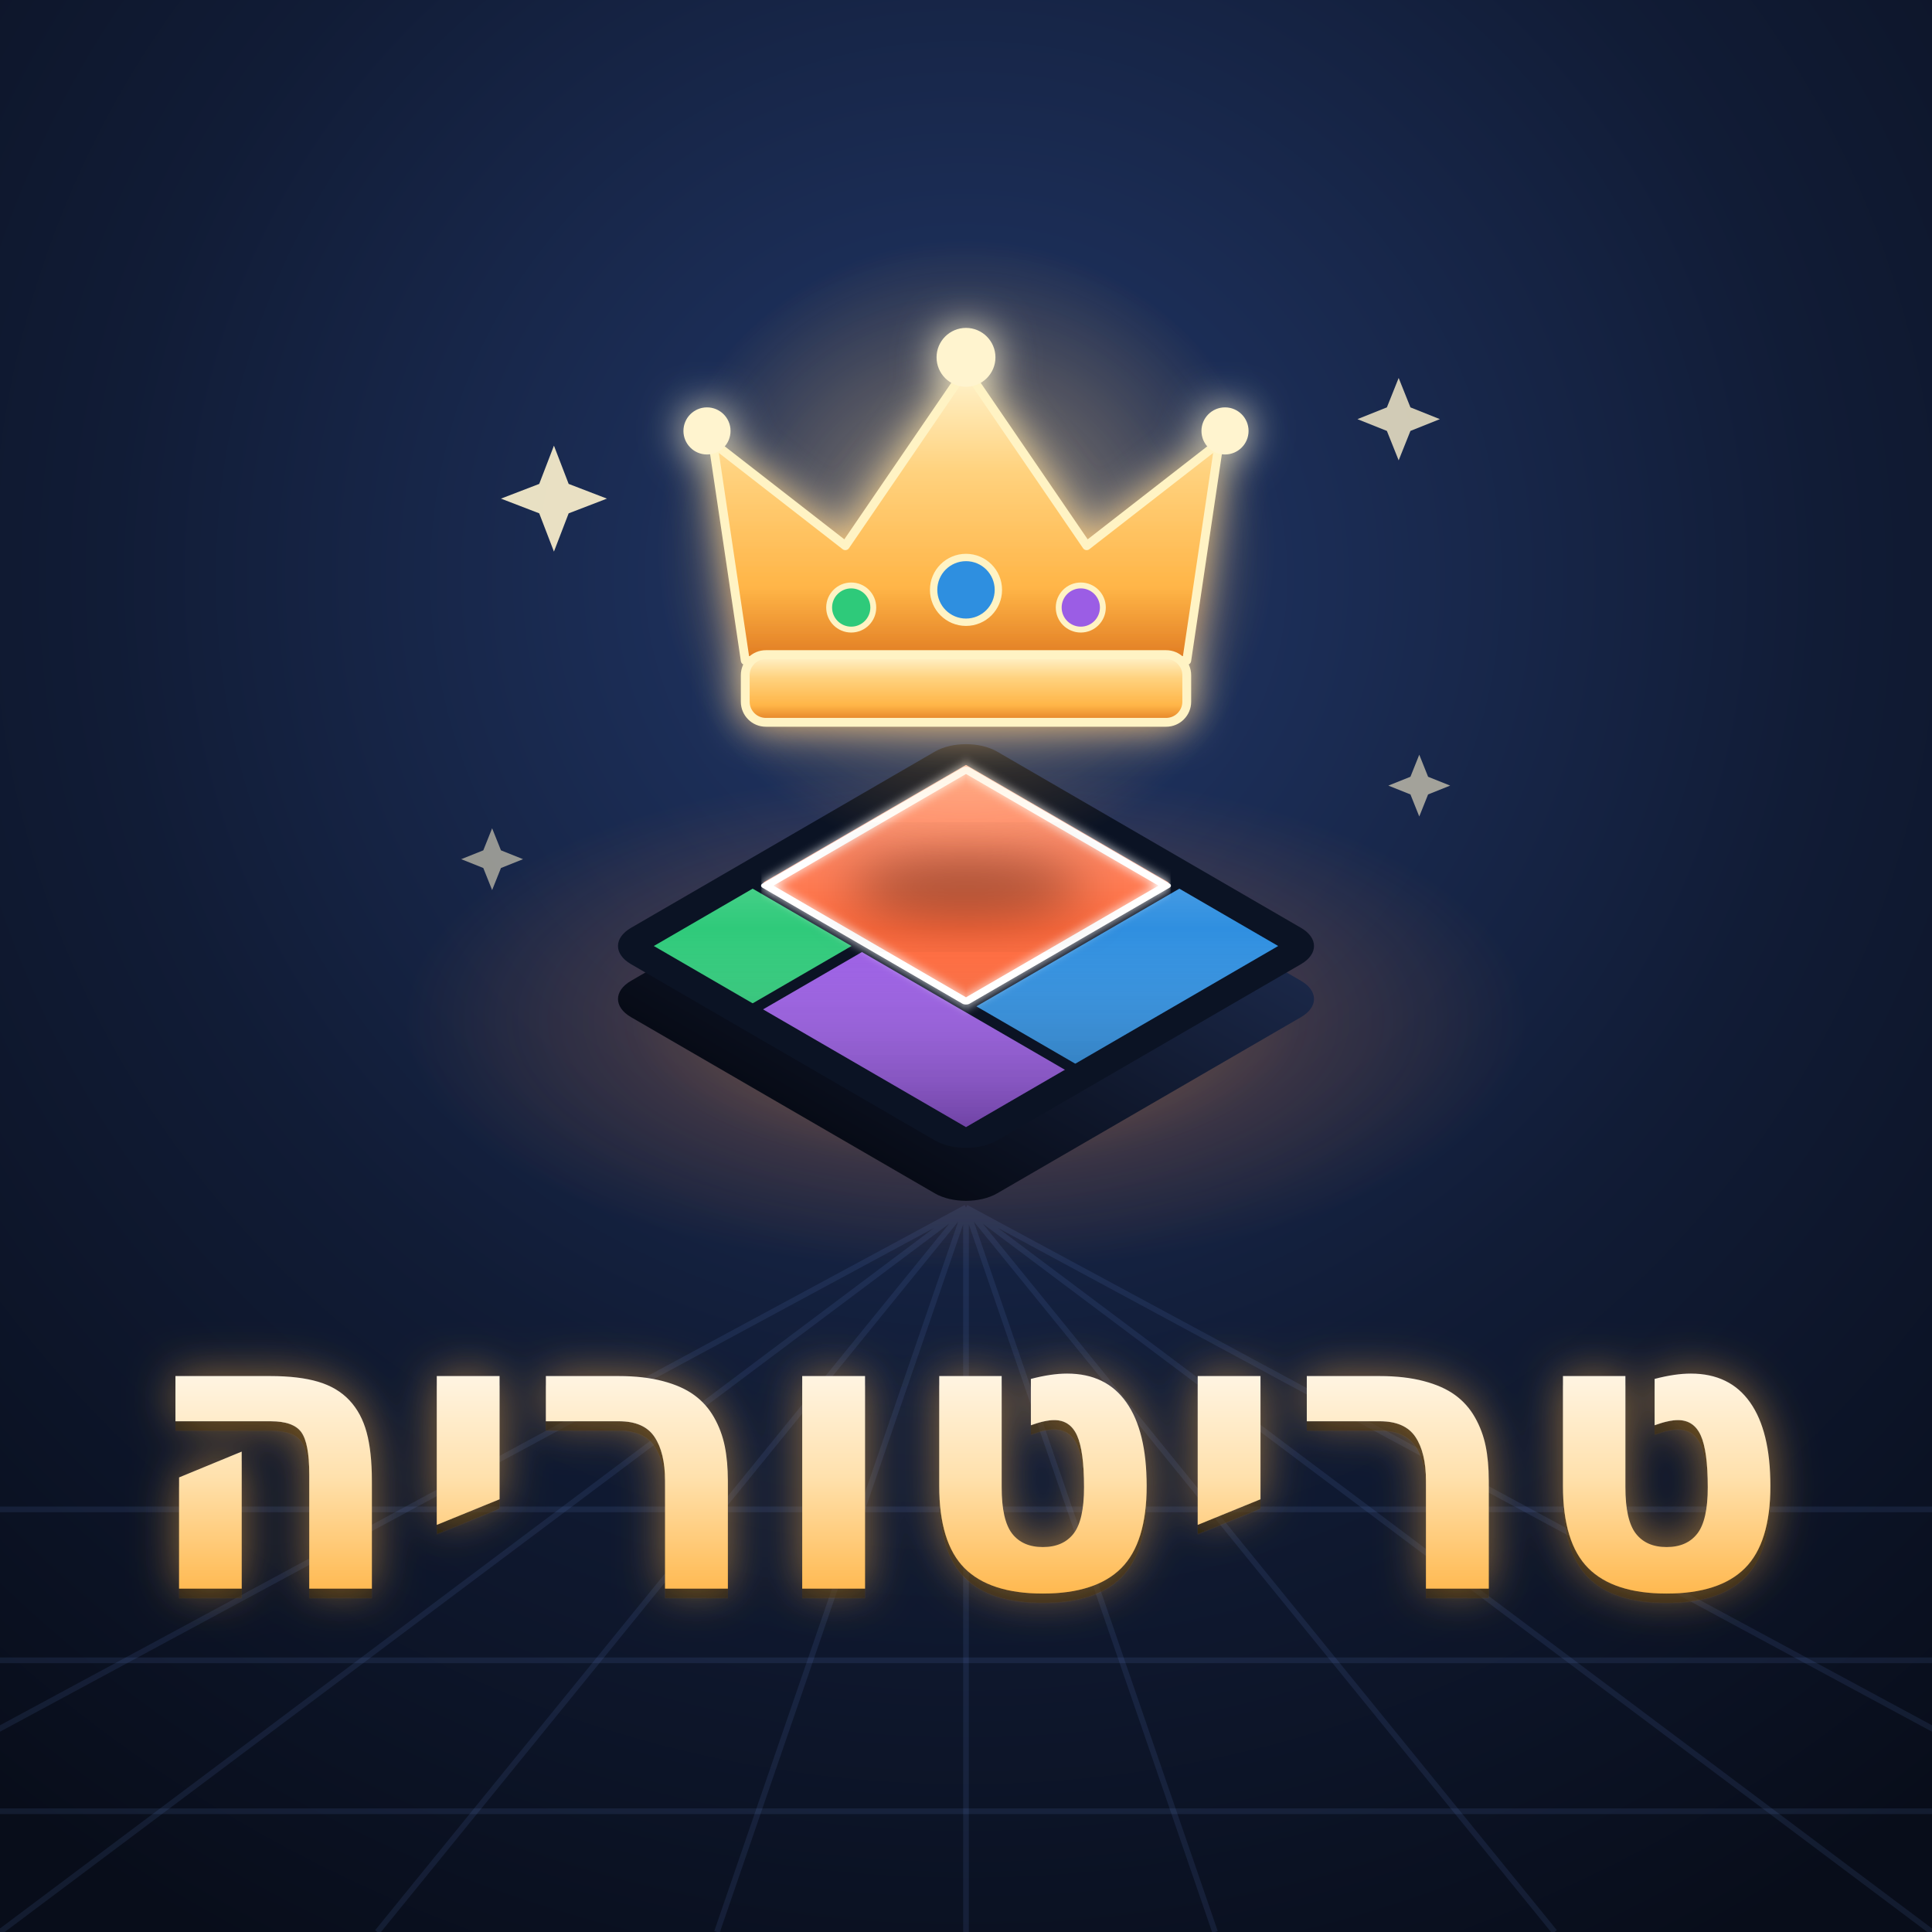
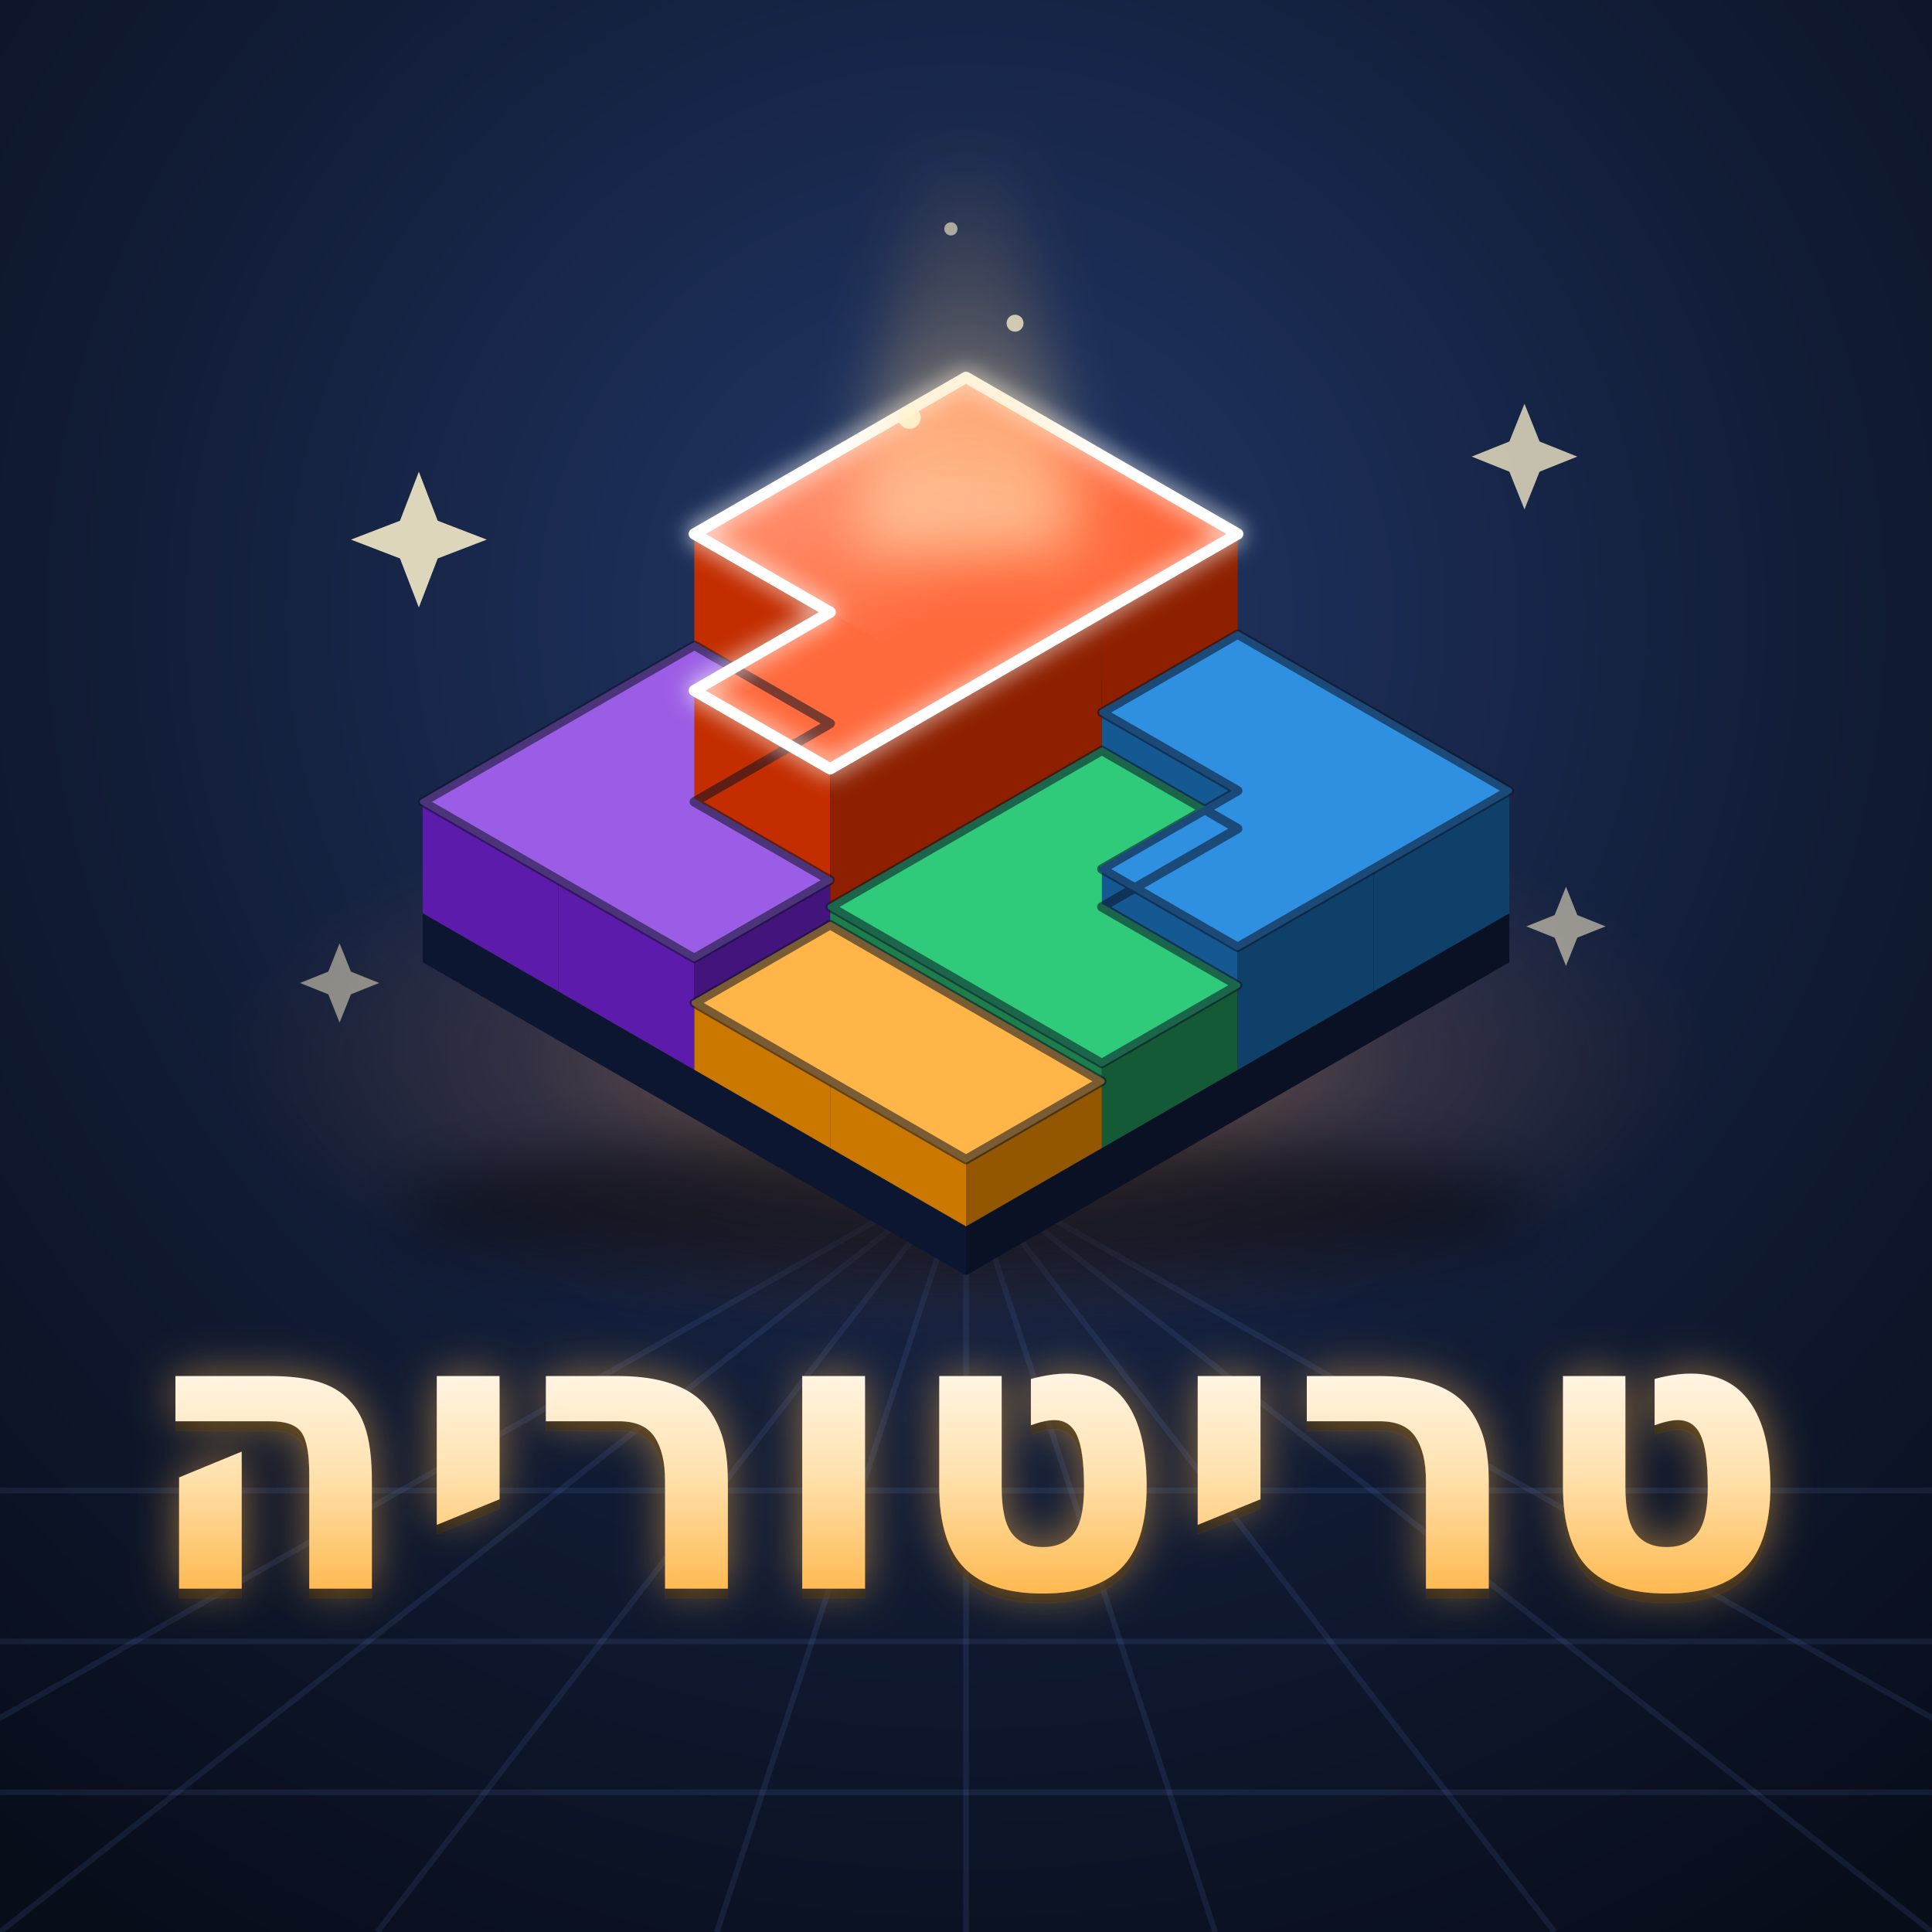
<svg xmlns="http://www.w3.org/2000/svg" viewBox="0 0 1024 1024">
  <defs>
-     <radialGradient id="bg" cx="50%" cy="30%" r="80%">
+     <radialGradient id="bg" cx="50%" cy="32%" r="80%">
      <stop offset="0" stop-color="#22386a" />
      <stop offset=".55" stop-color="#111c36" />
      <stop offset="1" stop-color="#080d1a" />
    </radialGradient>
    <radialGradient id="glow" cx="50%" cy="50%" r="50%">
-       <stop offset="0" stop-color="#ffb547" stop-opacity=".55" />
-       <stop offset=".6" stop-color="#ff8a3d" stop-opacity=".15" />
+       <stop offset="0" stop-color="#ffb547" stop-opacity=".5" />
+       <stop offset=".6" stop-color="#ff8a3d" stop-opacity=".12" />
      <stop offset="1" stop-color="#ff8a3d" stop-opacity="0" />
    </radialGradient>
-     <radialGradient id="halo" cx="50%" cy="50%" r="50%">
-       <stop offset="0" stop-color="#fff2d0" stop-opacity=".9" />
-       <stop offset=".35" stop-color="#ffcf7a" stop-opacity=".35" />
+     <linearGradient id="beam" x1="0" y1="1" x2="0" y2="0">
+       <stop offset="0" stop-color="#fff1c9" stop-opacity=".75" />
+       <stop offset=".5" stop-color="#ffcf7a" stop-opacity=".25" />
      <stop offset="1" stop-color="#ffb547" stop-opacity="0" />
-     </radialGradient>
-     <linearGradient id="gloss" x1="0" y1="0" x2="1" y2="1">
-       <stop offset="0" stop-color="#fff" stop-opacity=".42" />
-       <stop offset=".45" stop-color="#fff" stop-opacity="0" />
-       <stop offset="1" stop-color="#000" stop-opacity=".28" />
    </linearGradient>
-     <linearGradient id="gold" x1="0" y1="0" x2="0" y2="1">
-       <stop offset="0" stop-color="#fff4cf" />
-       <stop offset=".35" stop-color="#ffd27e" />
-       <stop offset=".75" stop-color="#ffb547" />
-       <stop offset="1" stop-color="#e07b22" />
+     <linearGradient id="topgloss" x1="0" y1="0" x2="1" y2="1">
+       <stop offset="0" stop-color="#fff" stop-opacity=".45" />
+       <stop offset=".6" stop-color="#fff" stop-opacity="0" />
    </linearGradient>
-     <linearGradient id="side" x1="0" y1="0" x2="0" y2="1">
-       <stop offset="0" stop-color="#1a2747" />
-       <stop offset="1" stop-color="#070b16" />
+     <linearGradient id="titlegrad" gradientUnits="userSpaceOnUse" x1="0" y1="700" x2="0" y2="850">
+       <stop offset="0" stop-color="#ffffff" />
+       <stop offset=".55" stop-color="#ffe1ad" />
+       <stop offset="1" stop-color="#ffb547" />
    </linearGradient>
    <filter id="soft" x="-50%" y="-50%" width="200%" height="200%">
-       <feGaussianBlur stdDeviation="18" />
+       <feGaussianBlur stdDeviation="16" />
    </filter>
    <filter id="lineglow" x="-20%" y="-20%" width="140%" height="140%">
-       <feGaussianBlur stdDeviation="5" result="b" />
+       <feGaussianBlur stdDeviation="6" result="b" />
      <feMerge>
        <feMergeNode in="b" />
        <feMergeNode in="SourceGraphic" />
      </feMerge>
    </filter>
-     <filter id="crownglow" x="-50%" y="-50%" width="200%" height="200%">
-       <feGaussianBlur stdDeviation="14" result="b" />
-       <feMerge>
-         <feMergeNode in="b" />
-         <feMergeNode in="SourceGraphic" />
-       </feMerge>
-     </filter>
-     <linearGradient id="titlegrad" gradientUnits="userSpaceOnUse" x1="0" y1="700" x2="0" y2="850">
-       <stop offset="0" stop-color="#ffffff" />
-       <stop offset=".55" stop-color="#ffe1ad" />
-       <stop offset="1" stop-color="#ffb547" />
-     </linearGradient>
    <filter id="titleglow" x="-20%" y="-40%" width="140%" height="180%">
      <feGaussianBlur in="SourceAlpha" stdDeviation="12" result="b" />
      <feFlood flood-color="#ffb547" flood-opacity=".55" />
      <feComposite in2="b" operator="in" result="g" />
      <feOffset in="SourceAlpha" dy="5" result="o" />
      <feFlood flood-color="#1a0d00" flood-opacity=".55" />
      <feComposite in2="o" operator="in" result="sh" />
      <feMerge>
        <feMergeNode in="g" />
        <feMergeNode in="sh" />
        <feMergeNode in="SourceGraphic" />
      </feMerge>
    </filter>
  </defs>
  <rect width="1024" height="1024" fill="url(#bg)" />
  <g stroke="#7aa2ff" stroke-opacity=".10" stroke-width="3" fill="none">
-     <path d="M512 640L-200 1024M512 640L0 1024M512 640L200 1024M512 640L380 1024M512 640L512 1024M512 640L644 1024M512 640L824 1024M512 640L1024 1024M512 640L1224 1024" />
-     <path d="M0 800H1024M0 880H1024M0 960H1024" />
+     <path d="M512 620L-200 1024M512 620L0 1024M512 620L200 1024M512 620L380 1024M512 620L512 1024M512 620L644 1024M512 620L824 1024M512 620L1024 1024M512 620L1224 1024" />
+     <path d="M0 790H1024M0 870H1024M0 950H1024" />
  </g>
-   <g transform="translate(512 400) scale(.78) translate(-512 -470)">
-     <ellipse cx="512" cy="650" rx="380" ry="170" fill="url(#glow)" />
-     <g transform="translate(512 636) scale(1 .58) rotate(45) translate(-170 -170)">
-       <rect x="-6" y="-6" width="352" height="352" rx="30" fill="url(#side)" />
-     </g>
-     <g transform="translate(512 600) scale(1 .58) rotate(45) translate(-170 -170)">
-       <rect x="-6" y="-6" width="352" height="352" rx="30" fill="#0b1324" />
-       <g transform="translate(20 20)">
-         <path d="M0 0H200V200H0Z" fill="#ff6a3d" />
-         <path d="M200 0H300V200H200Z" fill="#2f8fe0" />
-         <path d="M0 200H100V300H0Z" fill="#2fca7a" />
-         <path d="M100 200H300V300H100Z" fill="#9b5de5" />
-         <rect width="300" height="300" fill="url(#gloss)" />
-         <path d="M200 0V200M0 200H300M100 200V300" stroke="#0b1324" stroke-width="10" stroke-linecap="round" />
-         <path d="M4 4H196V196H4Z" fill="none" stroke="#fff" stroke-width="7" stroke-linejoin="round" filter="url(#lineglow)" />
-       </g>
-     </g>
-     <ellipse cx="512" cy="560" rx="80" ry="22" fill="#000" opacity=".35" filter="url(#soft)" />
-     <circle cx="512" cy="330" r="210" fill="url(#halo)" />
-     <g filter="url(#crownglow)" transform="translate(512 336)">
-       <path d="M-150 70L-172 -78L-82 -8L0 -128L82 -8L172 -78L150 70Z" fill="url(#gold)" stroke="#fff3c4" stroke-width="6" stroke-linejoin="round" />
-       <rect x="-150" y="66" width="300" height="46" rx="14" fill="url(#gold)" stroke="#fff3c4" stroke-width="6" />
-       <circle cx="0" cy="-136" r="20" fill="#fff4cf" />
-       <circle cx="-176" cy="-86" r="16" fill="#fff4cf" />
-       <circle cx="176" cy="-86" r="16" fill="#fff4cf" />
-       <circle cx="0" cy="22" r="22" fill="#2f8fe0" stroke="#fff3c4" stroke-width="5" />
-       <circle cx="-78" cy="34" r="15" fill="#2fca7a" stroke="#fff3c4" stroke-width="4" />
-       <circle cx="78" cy="34" r="15" fill="#9b5de5" stroke="#fff3c4" stroke-width="4" />
-     </g>
-     <g fill="#fff4cf">
-       <path d="M232 260l10 26 26 10-26 10-10 26-10-26-26-10 26-10z" opacity=".9" />
-       <path d="M806 214l8 20 20 8-20 8-8 20-8-20-20-8 20-8z" opacity=".8" />
-       <path d="M820 470l6 15 15 6-15 6-6 15-6-15-15-6 15-6z" opacity=".6" />
-       <path d="M190 520l6 15 15 6-15 6-6 15-6-15-15-6 15-6z" opacity=".55" />
-     </g>
+   <ellipse cx="512" cy="560" rx="400" ry="150" fill="url(#glow)" />
+   <ellipse cx="512" cy="640" rx="300" ry="40" fill="#000" opacity=".45" filter="url(#soft)" />
+   <path d="M224.0 484.0 L512.0 650.0 L512.0 676.0 L224.0 510.0 Z" fill="#0d1630" />
+   <path d="M800.0 484.0 L512.0 650.0 L512.0 676.0 L800.0 510.0 Z" fill="#0a1124" />
+   <path d="M512.0 318.0 L800.0 484.0 L512.0 650.0 L224.0 484.0 Z" fill="#0b1324" />
+   <path d="M512.0 200.0 L584.0 241.5 L512.0 283.0 L440.0 241.5 Z" fill="#ff6a3d" stroke="#ff6a3d" stroke-width="3" stroke-linejoin="round" />
+   <path d="M368.0 283.0 L440.0 324.5 L440.0 383.5 L368.0 342.0 Z" fill="#c32d00" />
+   <path d="M440.0 241.5 L512.0 283.0 L440.0 324.5 L368.0 283.0 Z" fill="#ff6a3d" stroke="#ff6a3d" stroke-width="3" stroke-linejoin="round" />
+   <path d="M656.0 283.0 L584.0 324.5 L584.0 377.6 L656.0 336.1 Z" fill="#8e2000" />
+   <path d="M584.0 241.5 L656.0 283.0 L584.0 324.5 L512.0 283.0 Z" fill="#ff6a3d" stroke="#ff6a3d" stroke-width="3" stroke-linejoin="round" />
+   <path d="M368.0 342.0 L440.0 383.5 L368.0 425.0 L296.0 383.5 Z" fill="#9b5de5" stroke="#9b5de5" stroke-width="3" stroke-linejoin="round" />
+   <path d="M584.0 324.5 L512.0 366.0 L512.0 439.2 L584.0 397.7 Z" fill="#8e2000" />
+   <path d="M512.0 283.0 L584.0 324.5 L512.0 366.0 L440.0 324.5 Z" fill="#ff6a3d" stroke="#ff6a3d" stroke-width="3" stroke-linejoin="round" />
+   <path d="M584.0 377.6 L656.0 419.1 L656.0 439.2 L584.0 397.7 Z" fill="#155992" />
+   <path d="M656.0 336.1 L728.0 377.6 L656.0 419.1 L584.0 377.6 Z" fill="#2f8fe0" stroke="#2f8fe0" stroke-width="3" stroke-linejoin="round" />
+   <path d="M224.0 425.0 L296.0 466.5 L296.0 525.5 L224.0 484.0 Z" fill="#5d1bac" />
+   <path d="M296.0 383.5 L368.0 425.0 L296.0 466.5 L224.0 425.0 Z" fill="#9b5de5" stroke="#9b5de5" stroke-width="3" stroke-linejoin="round" />
+   <path d="M368.0 366.0 L440.0 407.5 L440.0 466.5 L368.0 425.0 Z" fill="#c32d00" />
+   <path d="M512.0 366.0 L440.0 407.5 L440.0 480.7 L512.0 439.2 Z" fill="#8e2000" />
+   <path d="M440.0 324.5 L512.0 366.0 L440.0 407.5 L368.0 366.0 Z" fill="#ff6a3d" stroke="#ff6a3d" stroke-width="3" stroke-linejoin="round" />
+   <path d="M584.0 397.7 L656.0 439.2 L584.0 480.7 L512.0 439.2 Z" fill="#2fca7a" stroke="#2fca7a" stroke-width="3" stroke-linejoin="round" />
+   <path d="M800.0 419.1 L728.0 460.6 L728.0 525.5 L800.0 484.0 Z" fill="#0f406a" />
+   <path d="M728.0 377.6 L800.0 419.1 L728.0 460.6 L656.0 419.1 Z" fill="#2f8fe0" stroke="#2f8fe0" stroke-width="3" stroke-linejoin="round" />
+   <path d="M296.0 466.5 L368.0 508.0 L368.0 567.0 L296.0 525.5 Z" fill="#5d1bac" />
+   <path d="M440.0 466.5 L368.0 508.0 L368.0 531.6 L440.0 490.1 Z" fill="#43147c" />
+   <path d="M368.0 425.0 L440.0 466.5 L368.0 508.0 L296.0 466.5 Z" fill="#9b5de5" stroke="#9b5de5" stroke-width="3" stroke-linejoin="round" />
+   <path d="M440.0 480.7 L512.0 522.2 L512.0 531.6 L440.0 490.1 Z" fill="#1d7d4b" />
+   <path d="M512.0 439.2 L584.0 480.7 L512.0 522.2 L440.0 480.7 Z" fill="#2fca7a" stroke="#2fca7a" stroke-width="3" stroke-linejoin="round" />
+   <path d="M584.0 460.6 L656.0 502.1 L656.0 522.2 L584.0 480.7 Z" fill="#155992" />
+   <path d="M728.0 460.6 L656.0 502.1 L656.0 567.0 L728.0 525.5 Z" fill="#0f406a" />
+   <path d="M656.0 419.1 L728.0 460.6 L656.0 502.1 L584.0 460.6 Z" fill="#2f8fe0" stroke="#2f8fe0" stroke-width="3" stroke-linejoin="round" />
+   <path d="M368.0 531.6 L440.0 573.1 L440.0 608.5 L368.0 567.0 Z" fill="#ca7800" />
+   <path d="M440.0 490.1 L512.0 531.6 L440.0 573.1 L368.0 531.6 Z" fill="#ffb547" stroke="#ffb547" stroke-width="3" stroke-linejoin="round" />
+   <path d="M512.0 522.2 L584.0 563.7 L584.0 573.1 L512.0 531.6 Z" fill="#1d7d4b" />
+   <path d="M656.0 522.2 L584.0 563.7 L584.0 608.5 L656.0 567.0 Z" fill="#155a36" />
+   <path d="M584.0 480.7 L656.0 522.2 L584.0 563.7 L512.0 522.2 Z" fill="#2fca7a" stroke="#2fca7a" stroke-width="3" stroke-linejoin="round" />
+   <path d="M440.0 573.1 L512.0 614.6 L512.0 650.0 L440.0 608.5 Z" fill="#ca7800" />
+   <path d="M584.0 573.1 L512.0 614.6 L512.0 650.0 L584.0 608.5 Z" fill="#925700" />
+   <path d="M512.0 531.6 L584.0 573.1 L512.0 614.6 L440.0 573.1 Z" fill="#ffb547" stroke="#ffb547" stroke-width="3" stroke-linejoin="round" />
+   <path d="M512.0 200.0 L656.0 283.0 L512.0 366.0 L368.0 283.0 Z" fill="url(#topgloss)" />
+   <path d="M656.0 336.1L728.0 377.6M584.0 377.6L656.0 419.1M656.0 336.1L584.0 377.6M728.0 377.6L800.0 419.1M800.0 419.1L728.0 460.6M584.0 460.6L656.0 502.1M656.0 419.1L584.0 460.6M728.0 460.6L656.0 502.1M584.0 397.7L656.0 439.2M584.0 397.7L512.0 439.2M656.0 439.2L584.0 480.7M440.0 480.7L512.0 522.2M512.0 439.2L440.0 480.7M584.0 480.7L656.0 522.2M512.0 522.2L584.0 563.7M656.0 522.2L584.0 563.7M368.0 342.0L440.0 383.5M368.0 342.0L296.0 383.5M440.0 383.5L368.0 425.0M224.0 425.0L296.0 466.5M296.0 383.5L224.0 425.0M368.0 425.0L440.0 466.5M296.0 466.5L368.0 508.0M440.0 466.5L368.0 508.0M440.0 490.1L512.0 531.6M368.0 531.6L440.0 573.1M440.0 490.1L368.0 531.6M512.0 531.6L584.0 573.1M440.0 573.1L512.0 614.6M584.0 573.1L512.0 614.6" stroke="#0b1324" stroke-width="5" stroke-linecap="round" fill="none" opacity=".55" />
+   <path d="M512.0 200.0L584.0 241.5M512.0 200.0L440.0 241.5M584.0 241.5L656.0 283.0M656.0 283.0L584.0 324.5M368.0 283.0L440.0 324.5M440.0 241.5L368.0 283.0M584.0 324.5L512.0 366.0M368.0 366.0L440.0 407.5M440.0 324.5L368.0 366.0M512.0 366.0L440.0 407.5" stroke="#fff" stroke-width="6" stroke-linecap="round" fill="none" filter="url(#lineglow)" />
+   <path d="M452.0 291.3 L490.0 70 L534.0 70 L572.0 291.3 Z" fill="url(#beam)" filter="url(#soft)" opacity=".9" />
+   <g fill="#fff4cf">
+     <circle cx="482.0" cy="221.3" r="6" opacity=".9" />
+     <circle cx="538.0" cy="171.3" r="4.5" opacity=".75" />
+     <circle cx="504.0" cy="121.3" r="3.5" opacity=".6" />
+     <path d="M222 250l10 26 26 10-26 10-10 26-10-26-26-10 26-10z" opacity=".85" />
+     <path d="M808 214l8 20 20 8-20 8-8 20-8-20-20-8 20-8z" opacity=".75" />
+     <path d="M830 470l6 15 15 6-15 6-6 15-6-15-15-6 15-6z" opacity=".55" />
+     <path d="M180 500l6 15 15 6-15 6-6 15-6-15-15-6 15-6z" opacity=".5" />
  </g>
  <g filter="url(#titleglow)">
    <text x="512" y="842" text-anchor="middle" direction="rtl" font-family="Karantina" font-weight="700" font-size="206" letter-spacing="2" fill="url(#titlegrad)">טריטוריה</text>
  </g>
</svg>
